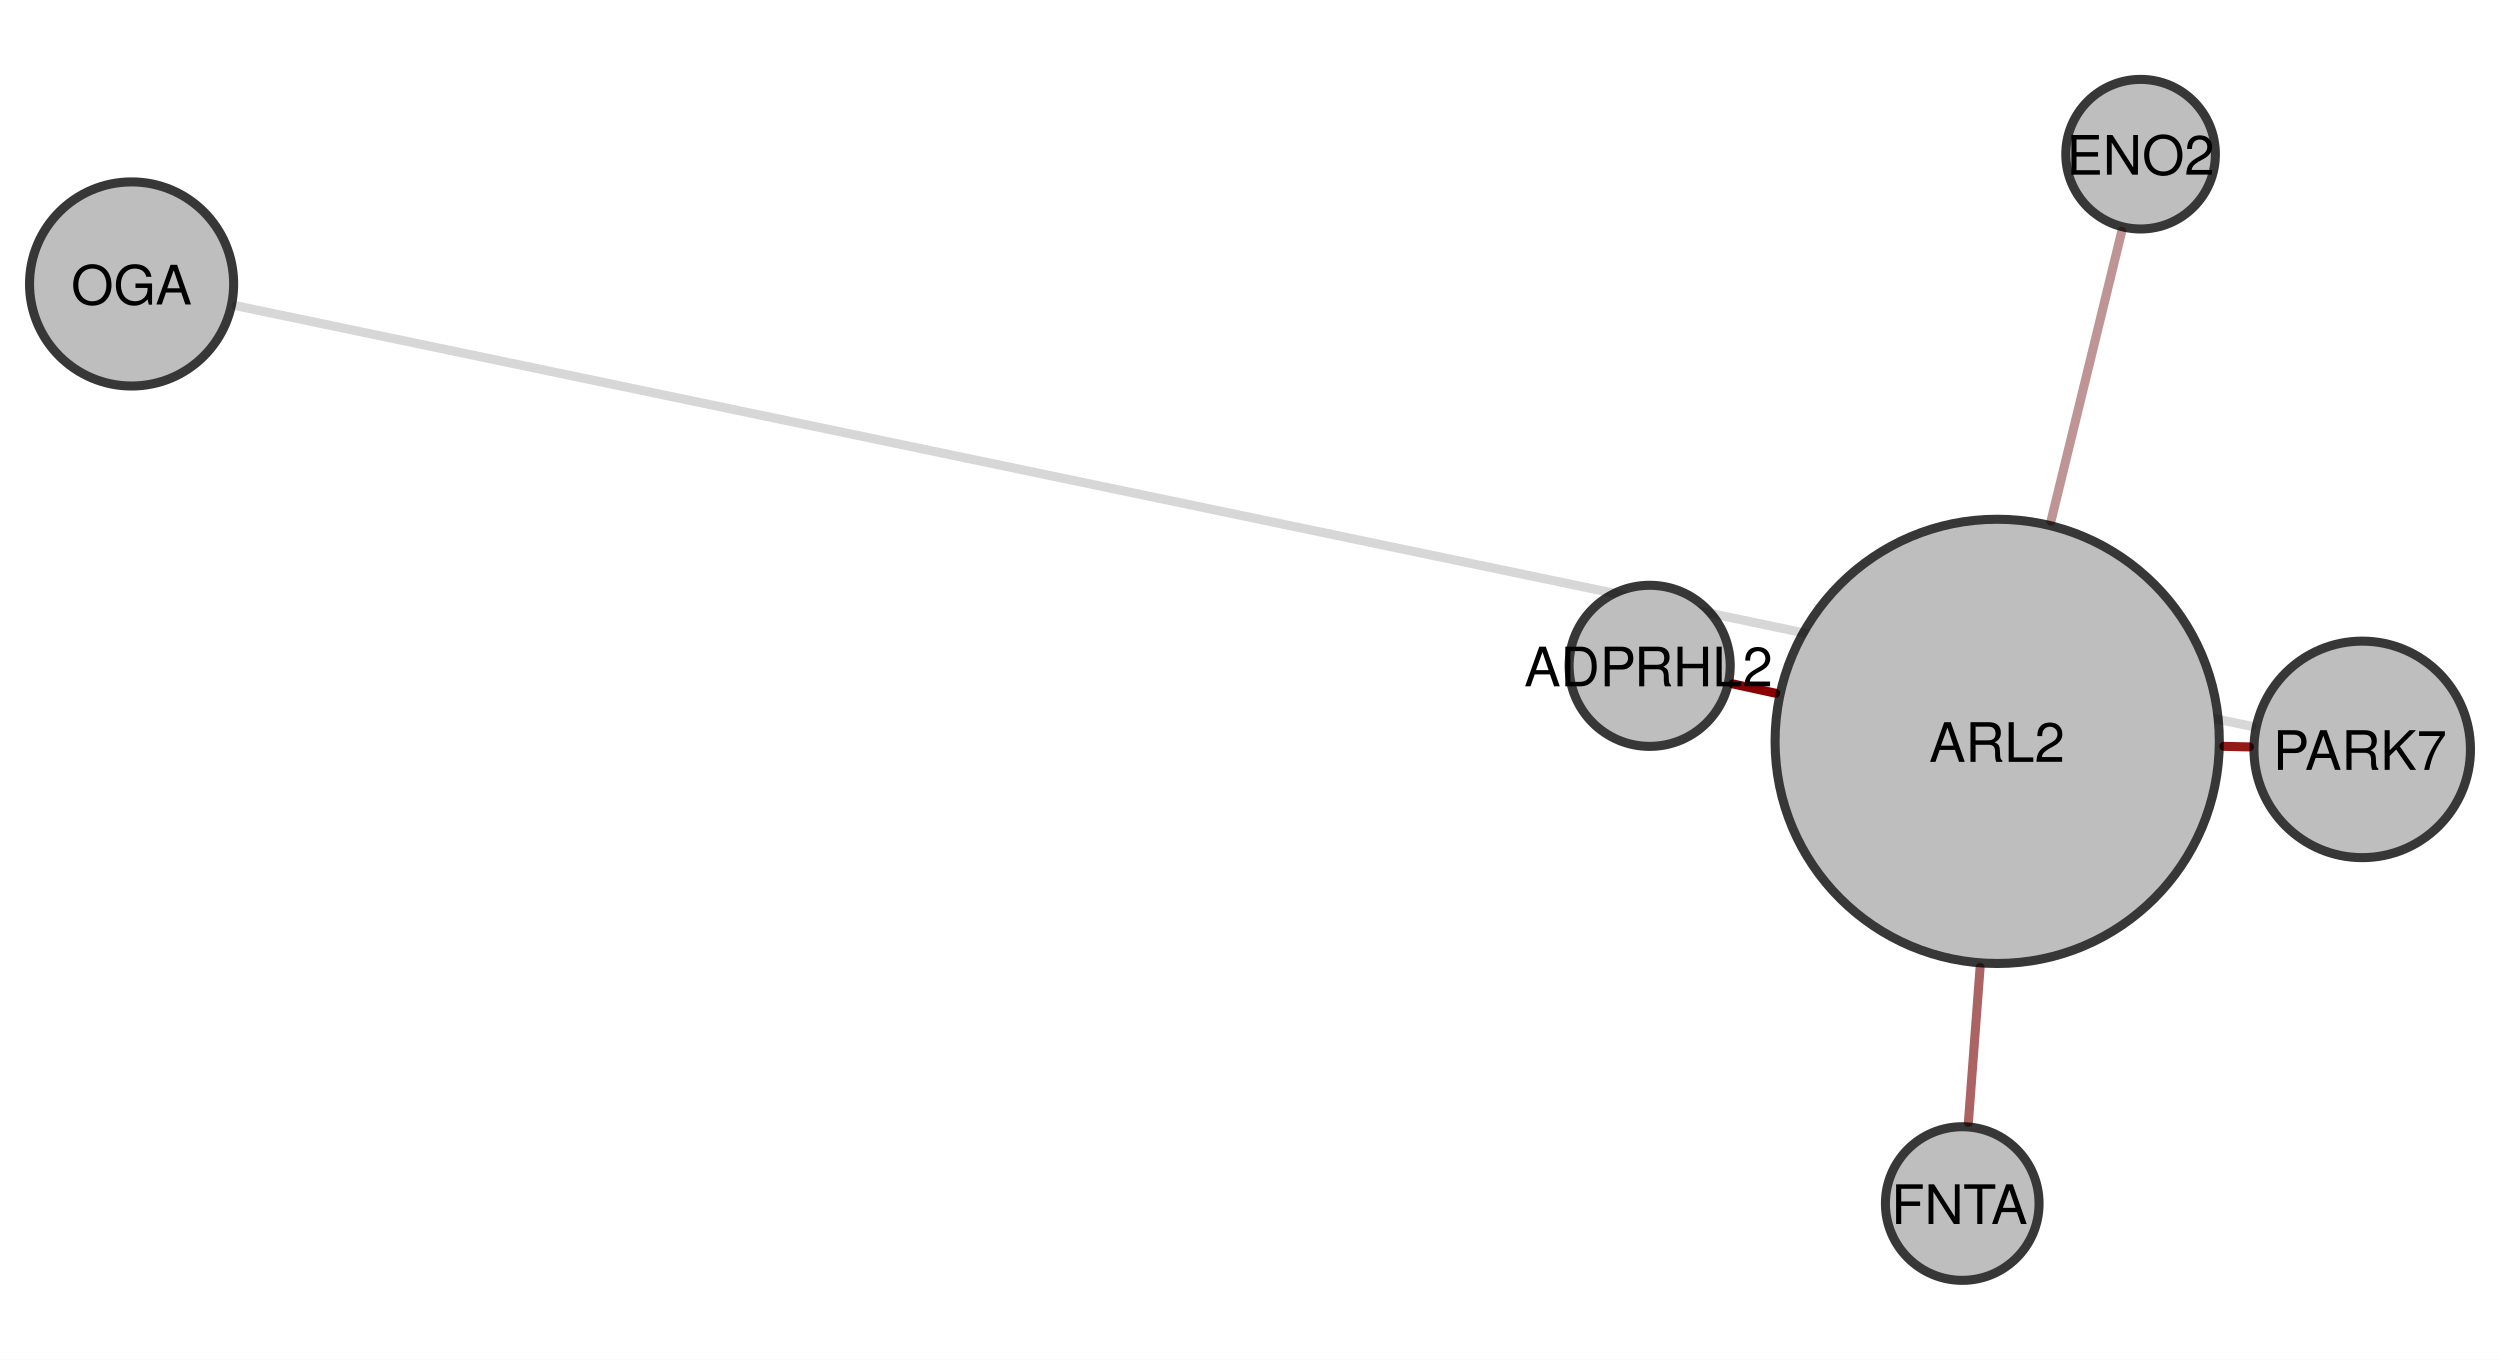
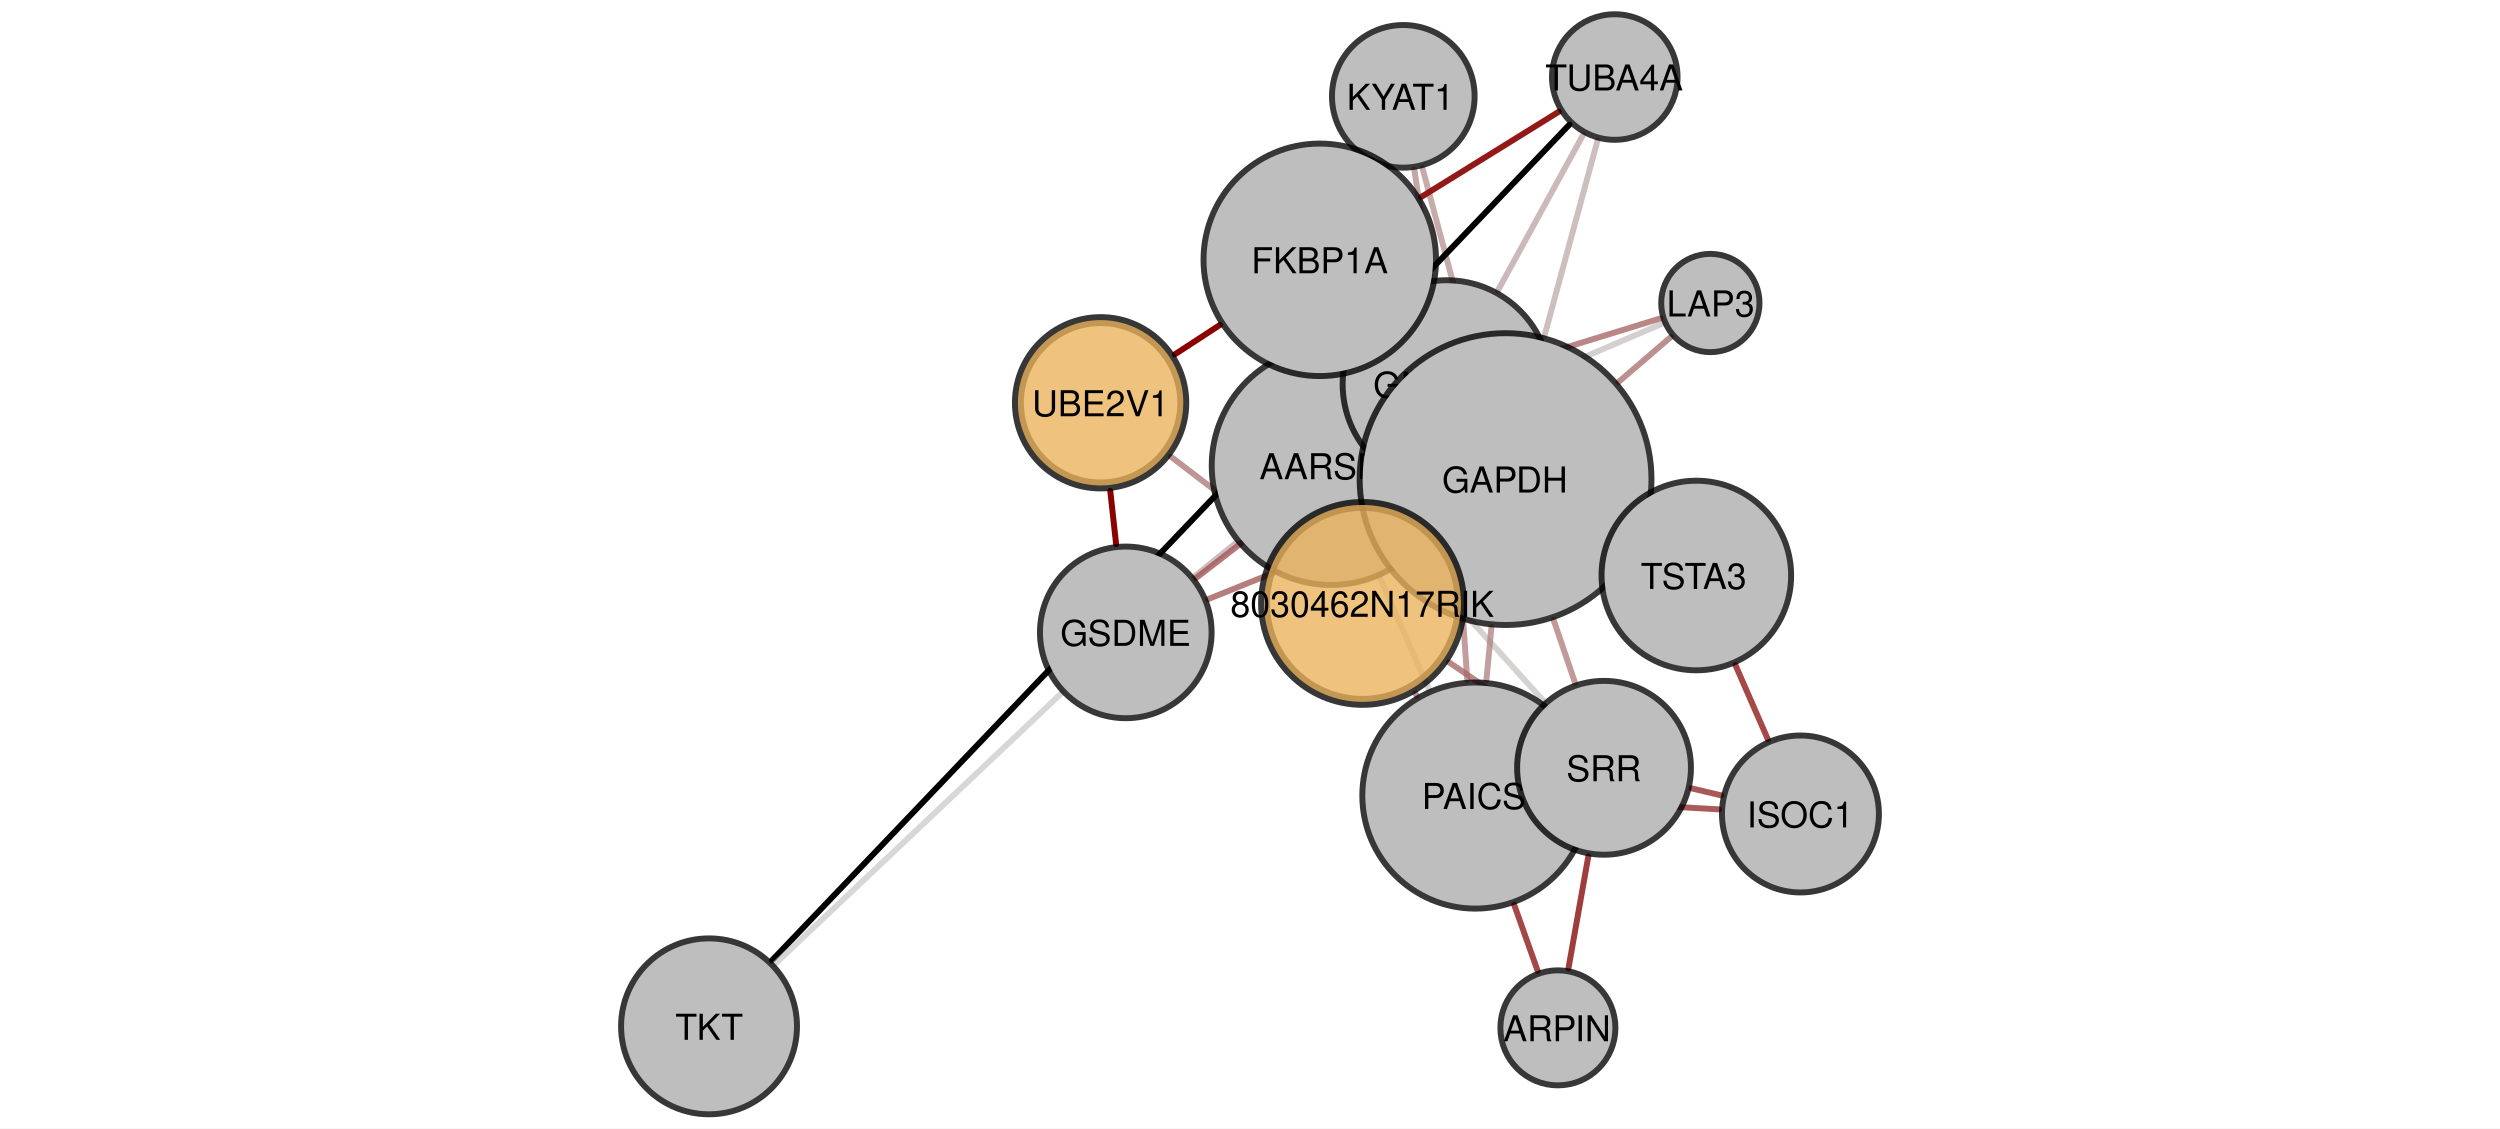
- <svg xmlns="http://www.w3.org/2000/svg" version="1.1" baseProfile="full" x="0px" y="0px" width="877px" height="477px" viewBox="0 0 877 477">
+ <svg xmlns="http://www.w3.org/2000/svg" version="1.1" baseProfile="full" x="0px" y="0px" width="1513px" height="683px" viewBox="0 0 1513 683">
  <g stroke-linejoin="miter" stroke-dashoffset="0" stroke-dasharray="none" stroke-width="1" stroke-miterlimit="10" stroke-linecap="square">
    <g fill-opacity="1" fill-rule="nonzero" stroke="none" fill="#ffffff">
-       <path d="M 0 0 L 877 0 L 877 477 L 0 477 L 0 0 z" />
-     </g>
-     <g transform="matrix(1.590248, 0, 0, 1.590248, 598.9041, 222.0719)">
+       <path d="M 0 0 L 1513 0 L 1513 683 L 0 683 L 0 0 z" />
+     </g>
+     <g transform="matrix(1.802098, 0, 0, 1.802098, 861.0218, 329.4879)">
+       <g stroke-linejoin="round" stroke-width="2" stroke-linecap="round" fill="none" stroke-opacity="0.761" stroke="#aa7373">
+         <path d="M -84.542 -29.466 L -48.052 -1.513" />
+       </g>
+     </g>
+     <g transform="matrix(1.802098, 0, 0, 1.802098, 861.0218, 329.4879)">
+       <g stroke-linejoin="round" stroke-width="2" stroke-linecap="round" fill="none" stroke-opacity="1" stroke="#8b0000">
+         <path d="M -83.241 -63.831 L -68.103 -73.706" />
+       </g>
+     </g>
+     <g transform="matrix(1.802098, 0, 0, 1.802098, 861.0218, 329.4879)">
+       <g stroke-linejoin="round" stroke-width="2" stroke-linecap="round" fill="none" stroke-opacity="1" stroke="#8b0000">
+         <path d="M -102.966 -0.103 L -104.927 -17.978" />
+       </g>
+     </g>
+     <g transform="matrix(1.802098, 0, 0, 1.802098, 861.0218, 329.4879)">
+       <g stroke-linejoin="round" stroke-width="2" stroke-linecap="round" fill="none" stroke-opacity="0.992" stroke="#8c0404">
+         <path d="M -17.866 -128.268 L -16.351 -131.234" />
+       </g>
+     </g>
+     <g transform="matrix(1.802098, 0, 0, 1.802098, 861.0218, 329.4879)">
+       <g stroke-linejoin="round" stroke-width="2" stroke-linecap="round" fill="none" stroke-opacity="0.714" stroke="#b08a8a">
+         <path d="M -0.077 -126.381 L 14.92 -70.247" />
+       </g>
+     </g>
+     <g transform="matrix(1.802098, 0, 0, 1.802098, 861.0218, 329.4879)">
+       <g stroke-linejoin="round" stroke-width="2" stroke-linecap="round" fill="none" stroke-opacity="0.725" stroke="#af8585">
+         <path d="M 2.681 -89.323 L -2.806 -125.813" />
+       </g>
+     </g>
+     <g transform="matrix(1.802098, 0, 0, 1.802098, 861.0218, 329.4879)">
+       <g stroke-linejoin="round" stroke-width="2" stroke-linecap="round" fill="none" stroke-opacity="0.639" stroke="#bab0b0">
+         <path d="M 8.465 -14.614 L 60.446 0.995" />
+       </g>
+     </g>
+     <g transform="matrix(1.802098, 0, 0, 1.802098, 861.0218, 329.4879)">
+       <g stroke-linejoin="round" stroke-width="2" stroke-linecap="round" fill="none" stroke-opacity="0.678" stroke="#b59c9c">
+         <path d="M -76.568 10.738 L -62.67 -0.549" />
+       </g>
+     </g>
+     <g transform="matrix(1.802098, 0, 0, 1.802098, 861.0218, 329.4879)">
+       <g stroke-linejoin="round" stroke-width="2" stroke-linecap="round" fill="none" stroke-opacity="0.624" stroke="#bcb7b7">
+         <path d="M 40.648 52.625 L -3.31 4.015" />
+       </g>
+     </g>
+     <g transform="matrix(1.802098, 0, 0, 1.802098, 861.0218, 329.4879)">
+       <g stroke-linejoin="round" stroke-width="2" stroke-linecap="round" fill="none" stroke-opacity="0.612" stroke="#bebcbc">
+         <path d="M 2.055 48.64 L -14.364 11.163" />
+       </g>
+     </g>
+     <g transform="matrix(1.802098, 0, 0, 1.802098, 861.0218, 329.4879)">
+       <g stroke-linejoin="round" stroke-width="2" stroke-linecap="round" fill="none" stroke-opacity="0.627" stroke="#bcb5b5">
+         <path d="M 80.517 -74.176 L 6.876 -42.586" />
+       </g>
+     </g>
+     <g transform="matrix(1.802098, 0, 0, 1.802098, 861.0218, 329.4879)">
+       <g stroke-linejoin="round" stroke-width="2" stroke-linecap="round" fill="none" stroke-opacity="0.788" stroke="#a76767">
+         <path d="M 42.337 -64.377 L 79.874 -75.928" />
+       </g>
+     </g>
+     <g transform="matrix(1.802098, 0, 0, 1.802098, 861.0218, 329.4879)">
+       <g stroke-linejoin="round" stroke-width="2" stroke-linecap="round" fill="none" stroke-opacity="0.682" stroke="#b49a9a">
+         <path d="M 25.265 -85.31 L 53.895 -137.596" />
+       </g>
+     </g>
+     <g transform="matrix(1.802098, 0, 0, 1.802098, 861.0218, 329.4879)">
+       <g stroke-linejoin="round" stroke-width="2" stroke-linecap="round" fill="none" stroke-opacity="0.769" stroke="#a97070">
+         <path d="M 36.523 -31.981 L 65.829 -9.53" />
+       </g>
+     </g>
+     <g transform="matrix(1.802098, 0, 0, 1.802098, 861.0218, 329.4879)">
+       <g stroke-linejoin="round" stroke-width="2" stroke-linecap="round" fill="none" stroke-opacity="0.82" stroke="#a35858">
+         <path d="M -76.13 11.291 L -20.378 -31.845" />
+       </g>
+     </g>
+     <g transform="matrix(1.802098, 0, 0, 1.802098, 861.0218, 329.4879)">
+       <g stroke-linejoin="round" stroke-width="2" stroke-linecap="round" fill="none" stroke-opacity="0.745" stroke="#ac7c7c">
+         <path d="M 14.971 45.46 L 10.528 -17.998" />
+       </g>
+     </g>
+     <g transform="matrix(1.802098, 0, 0, 1.802098, 861.0218, 329.4879)">
+       <g stroke-linejoin="round" stroke-width="2" stroke-linecap="round" fill="none" stroke-opacity="0.804" stroke="#a45e5e">
+         <path d="M -72.062 18.377 L -18.54 -3.227" />
+       </g>
+     </g>
+     <g transform="matrix(1.802098, 0, 0, 1.802098, 861.0218, 329.4879)">
+       <g stroke-linejoin="round" stroke-width="2" stroke-linecap="round" fill="none" stroke-opacity="0.749" stroke="#ac7979">
+         <path d="M 51.15 46.444 L 43.966 25.382" />
+       </g>
+     </g>
+     <g transform="matrix(1.802098, 0, 0, 1.802098, 861.0218, 329.4879)">
+       <g stroke-linejoin="round" stroke-width="2" stroke-linecap="round" fill="none" stroke-opacity="0.741" stroke="#ad7e7e">
+         <path d="M 21.391 45.54 L 23.079 27.833" />
+       </g>
+     </g>
+     <g transform="matrix(1.802098, 0, 0, 1.802098, 861.0218, 329.4879)">
+       <g stroke-linejoin="round" stroke-width="2" stroke-linecap="round" fill="none" stroke-opacity="0.773" stroke="#a96f6f">
+         <path d="M 83.33 -69.666 L 65.738 -54.539" />
+       </g>
+     </g>
+     <g transform="matrix(1.802098, 0, 0, 1.802098, 861.0218, 329.4879)">
+       <g stroke-linejoin="round" stroke-width="2" stroke-linecap="round" fill="none" stroke-opacity="0.671" stroke="#b6a0a0">
+         <path d="M 58.712 -135.655 L 40.931 -70.193" />
+       </g>
+     </g>
+     <g transform="matrix(1.802098, 0, 0, 1.802098, 861.0218, 329.4879)">
+       <g stroke-linejoin="round" stroke-width="2" stroke-linecap="round" fill="none" stroke-opacity="0.788" stroke="#a66666">
+         <path d="M -8.685 -65.033 L -4.497 -60.089" />
+       </g>
+     </g>
+     <g transform="matrix(1.802098, 0, 0, 1.802098, 861.0218, 329.4879)">
+       <g stroke-linejoin="round" stroke-width="2" stroke-linecap="round" fill="none" stroke-opacity="0.761" stroke="#aa7474">
+         <path d="M 62.589 -4.372 L 72.45 0.611" />
+       </g>
+     </g>
+     <g transform="matrix(1.802098, 0, 0, 1.802098, 861.0218, 329.4879)">
+       <g stroke-linejoin="round" stroke-width="2" stroke-linecap="round" fill="none" stroke-opacity="0.894" stroke="#993333">
+         <path d="M 115.914 65.455 L 105.032 40.531" />
+       </g>
+     </g>
+     <g transform="matrix(1.802098, 0, 0, 1.802098, 861.0218, 329.4879)">
+       <g stroke-linejoin="round" stroke-width="2" stroke-linecap="round" fill="none" stroke-opacity="0.8" stroke="#a56161">
+         <path d="M 14.724 16.888 L 59.173 13.173" />
+       </g>
+     </g>
+     <g transform="matrix(1.802098, 0, 0, 1.802098, 861.0218, 329.4879)">
+       <g stroke-linejoin="round" stroke-width="2" stroke-linecap="round" fill="none" stroke-opacity="0.965" stroke="#901212">
+         <path d="M 45.73 -145.334 L -0.534 -116.668" />
+       </g>
+     </g>
+     <g transform="matrix(1.802098, 0, 0, 1.802098, 861.0218, 329.4879)">
+       <g stroke-linejoin="round" stroke-width="2" stroke-linecap="round" fill="none" stroke-opacity="1" stroke="#000000">
+         <path d="M -218.592 139.747 L 49.257 -140.988" />
+       </g>
+     </g>
+     <g transform="matrix(1.802098, 0, 0, 1.802098, 861.0218, 329.4879)">
+       <g stroke-linejoin="round" stroke-width="2" stroke-linecap="round" fill="none" stroke-opacity="0.843" stroke="#9f4c4c">
+         <path d="M -24.544 -14.986 L -29.626 -55.848" />
+       </g>
+     </g>
+     <g transform="matrix(1.802098, 0, 0, 1.802098, 861.0218, 329.4879)">
      <g stroke-linejoin="round" stroke-width="2" stroke-linecap="round" fill="none" stroke-opacity="0.608" stroke="#bebebe">
-         <path d="M -324.563 -72.204 L 120.122 20.583" />
-       </g>
-     </g>
-     <g transform="matrix(1.590248, 0, 0, 1.590248, 598.9041, 222.0719)">
-       <g stroke-linejoin="round" stroke-width="2" stroke-linecap="round" fill="none" stroke-opacity="0.965" stroke="#901111">
-         <path d="M 113.949 24.994 L 119.604 25.118" />
-       </g>
-     </g>
-     <g transform="matrix(1.590248, 0, 0, 1.590248, 598.9041, 222.0719)">
-       <g stroke-linejoin="round" stroke-width="2" stroke-linecap="round" fill="none" stroke-opacity="0.851" stroke="#9e4848">
-         <path d="M 60.19 73.753 L 57.603 107.953" />
-       </g>
-     </g>
-     <g transform="matrix(1.590248, 0, 0, 1.590248, 598.9041, 222.0719)">
-       <g stroke-linejoin="round" stroke-width="2" stroke-linecap="round" fill="none" stroke-opacity="1" stroke="#8b0000">
-         <path d="M 15.102 13.276 L 5.641 11.219" />
-       </g>
-     </g>
-     <g transform="matrix(1.590248, 0, 0, 1.590248, 598.9041, 222.0719)">
-       <g stroke-linejoin="round" stroke-width="2" stroke-linecap="round" fill="none" stroke-opacity="0.765" stroke="#aa7373">
-         <path d="M 75.823 -24.678 L 91.441 -88.634" />
-       </g>
-     </g>
-     <g transform="matrix(1.590248, 0, 0, 1.590248, 598.9041, 222.0719)">
-       <g stroke-linejoin="round" stroke-width="4" stroke-linecap="round" fill="none" stroke-opacity="0.784" stroke="#000000">
-         <path d="M 167.361 25.665 C 167.361 38.302 157.116 48.547 144.479 48.547 C 131.842 48.547 121.598 38.302 121.598 25.665 C 121.598 13.028 131.842 2.783 144.479 2.783 C 157.116 2.783 167.361 13.028 167.361 25.665 z" />
-       </g>
-     </g>
-     <g transform="matrix(1.590248, 0, 0, 1.590248, 598.9041, 222.0719)">
-       <g fill-opacity="1" fill-rule="nonzero" stroke="none" fill="#bebebe">
-         <path d="M 167.361 25.665 C 167.361 38.302 157.116 48.547 144.479 48.547 C 131.842 48.547 121.598 38.302 121.598 25.665 C 121.598 13.028 131.842 2.783 144.479 2.783 C 157.116 2.783 167.361 13.028 167.361 25.665 z" />
-       </g>
-     </g>
-     <g transform="matrix(1.590248, 0, 0, 1.590248, 797.3726, 270.0695)">
-       <text fill-opacity="1" font-style="normal" font-family="Helvetica" font-weight="normal" stroke="none" fill="#000000" font-size="12" x="0" y="0">PARK7</text>
-     </g>
-     <g transform="matrix(1.590248, 0, 0, 1.590248, 598.9041, 222.0719)">
-       <g stroke-linejoin="round" stroke-width="4" stroke-linecap="round" fill="none" stroke-opacity="0.784" stroke="#000000">
-         <path d="M 72.196 125.849 C 72.196 134.656 65.056 141.795 56.249 141.795 C 47.442 141.795 40.303 134.656 40.303 125.849 C 40.303 117.041 47.442 109.902 56.249 109.902 C 65.056 109.902 72.196 117.041 72.196 125.849 z" />
-       </g>
-     </g>
-     <g transform="matrix(1.590248, 0, 0, 1.590248, 598.9041, 222.0719)">
-       <g fill-opacity="1" fill-rule="nonzero" stroke="none" fill="#bebebe">
-         <path d="M 72.196 125.849 C 72.196 134.656 65.056 141.795 56.249 141.795 C 47.442 141.795 40.303 134.656 40.303 125.849 C 40.303 117.041 47.442 109.902 56.249 109.902 C 65.056 109.902 72.196 117.041 72.196 125.849 z" />
-       </g>
-     </g>
-     <g transform="matrix(1.590248, 0, 0, 1.590248, 663.4431, 429.3865)">
-       <text fill-opacity="1" font-style="normal" font-family="Helvetica" font-weight="normal" stroke="none" fill="#000000" font-size="12" x="0" y="0">FNTA</text>
-     </g>
-     <g transform="matrix(1.590248, 0, 0, 1.590248, 598.9041, 222.0719)">
-       <g stroke-linejoin="round" stroke-width="4" stroke-linecap="round" fill="none" stroke-opacity="0.784" stroke="#000000">
-         <path d="M 4.069 7.233 C 4.069 16.494 -3.439 24.002 -12.701 24.002 C -21.962 24.002 -29.47 16.494 -29.47 7.233 C -29.47 -2.029 -21.962 -9.537 -12.701 -9.537 C -3.439 -9.537 4.069 -2.029 4.069 7.233 z" />
-       </g>
-     </g>
-     <g transform="matrix(1.590248, 0, 0, 1.590248, 598.9041, 222.0719)">
-       <g fill-opacity="1" fill-rule="nonzero" stroke="none" fill="#bebebe">
-         <path d="M 4.069 7.233 C 4.069 16.494 -3.439 24.002 -12.701 24.002 C -21.962 24.002 -29.47 16.494 -29.47 7.233 C -29.47 -2.029 -21.962 -9.537 -12.701 -9.537 C -3.439 -9.537 4.069 -2.029 4.069 7.233 z" />
-       </g>
-     </g>
-     <g transform="matrix(1.590248, 0, 0, 1.590248, 534.694, 240.7582)">
-       <text fill-opacity="1" font-style="normal" font-family="Helvetica" font-weight="normal" stroke="none" fill="#000000" font-size="12" x="0" y="0">ADPRHL2</text>
-     </g>
-     <g transform="matrix(1.590248, 0, 0, 1.590248, 598.9041, 222.0719)">
-       <g stroke-linejoin="round" stroke-width="4" stroke-linecap="round" fill="none" stroke-opacity="0.784" stroke="#000000">
-         <path d="M -326.068 -77.007 C -326.068 -65.125 -335.7 -55.493 -347.582 -55.493 C -359.463 -55.493 -369.096 -65.125 -369.096 -77.007 C -369.096 -88.889 -359.463 -98.521 -347.582 -98.521 C -335.7 -98.521 -326.068 -88.889 -326.068 -77.007 z" />
-       </g>
-     </g>
-     <g transform="matrix(1.590248, 0, 0, 1.590248, 598.9041, 222.0719)">
-       <g fill-opacity="1" fill-rule="nonzero" stroke="none" fill="#bebebe">
-         <path d="M -326.068 -77.007 C -326.068 -65.125 -335.7 -55.493 -347.582 -55.493 C -359.463 -55.493 -369.096 -65.125 -369.096 -77.007 C -369.096 -88.889 -359.463 -98.521 -347.582 -98.521 C -335.7 -98.521 -326.068 -88.889 -326.068 -77.007 z" />
-       </g>
-     </g>
-     <g transform="matrix(1.590248, 0, 0, 1.590248, 24.95566, 106.7956)">
-       <text fill-opacity="1" font-style="normal" font-family="Helvetica" font-weight="normal" stroke="none" fill="#000000" font-size="12" x="0" y="0">OGA</text>
-     </g>
-     <g transform="matrix(1.590248, 0, 0, 1.590248, 598.9041, 222.0719)">
-       <g stroke-linejoin="round" stroke-width="4" stroke-linecap="round" fill="none" stroke-opacity="0.784" stroke="#000000">
-         <path d="M 111.093 -105.634 C 111.093 -97.074 104.153 -90.134 95.593 -90.134 C 87.032 -90.134 80.093 -97.074 80.093 -105.634 C 80.093 -114.195 87.032 -121.134 95.593 -121.134 C 104.153 -121.134 111.093 -114.195 111.093 -105.634 z" />
-       </g>
-     </g>
-     <g transform="matrix(1.590248, 0, 0, 1.590248, 598.9041, 222.0719)">
-       <g fill-opacity="1" fill-rule="nonzero" stroke="none" fill="#bebebe">
-         <path d="M 111.093 -105.634 C 111.093 -97.074 104.153 -90.134 95.593 -90.134 C 87.032 -90.134 80.093 -97.074 80.093 -105.634 C 80.093 -114.195 87.032 -121.134 95.593 -121.134 C 104.153 -121.134 111.093 -114.195 111.093 -105.634 z" />
-       </g>
-     </g>
-     <g transform="matrix(1.590248, 0, 0, 1.590248, 724.9374, 61.27118)">
-       <text fill-opacity="1" font-style="normal" font-family="Helvetica" font-weight="normal" stroke="none" fill="#000000" font-size="12" x="0" y="0">ENO2</text>
-     </g>
-     <g transform="matrix(1.590248, 0, 0, 1.590248, 598.9041, 222.0719)">
-       <g stroke-linejoin="round" stroke-width="4" stroke-linecap="round" fill="none" stroke-opacity="0.784" stroke="#000000">
-         <path d="M 111.961 23.895 C 111.961 50.405 90.471 71.895 63.961 71.895 C 37.451 71.895 15.961 50.405 15.961 23.895 C 15.961 -2.615 37.451 -24.105 63.961 -24.105 C 90.471 -24.105 111.961 -2.615 111.961 23.895 z" />
-       </g>
-     </g>
-     <g transform="matrix(1.590248, 0, 0, 1.590248, 598.9041, 222.0719)">
-       <g fill-opacity="1" fill-rule="nonzero" stroke="none" fill="#bebebe">
-         <path d="M 111.961 23.895 C 111.961 50.405 90.471 71.895 63.961 71.895 C 37.451 71.895 15.961 50.405 15.961 23.895 C 15.961 -2.615 37.451 -24.105 63.961 -24.105 C 90.471 -24.105 111.961 -2.615 111.961 23.895 z" />
-       </g>
-     </g>
-     <g transform="matrix(1.590248, 0, 0, 1.590248, 676.7502, 267.2549)">
-       <text fill-opacity="1" font-style="normal" font-family="Helvetica" font-weight="normal" stroke="none" fill="#000000" font-size="12" x="0" y="0">ARL2</text>
+         <path d="M -121.384 50.022 L -217.481 140.864" />
+       </g>
+     </g>
+     <g transform="matrix(1.802098, 0, 0, 1.802098, 861.0218, 329.4879)">
+       <g stroke-linejoin="round" stroke-width="2" stroke-linecap="round" fill="none" stroke-opacity="0.788" stroke="#a76767">
+         <path d="M 35.94 58.03 L 8.769 39.537" />
+       </g>
+     </g>
+     <g transform="matrix(1.802098, 0, 0, 1.802098, 861.0218, 329.4879)">
+       <g stroke-linejoin="round" stroke-width="2" stroke-linecap="round" fill="none" stroke-opacity="0.773" stroke="#a96e6e">
+         <path d="M -2.048 50.734 L -2.455 50.04" />
+       </g>
+     </g>
+     <g transform="matrix(1.802098, 0, 0, 1.802098, 861.0218, 329.4879)">
+       <g stroke-linejoin="round" stroke-width="2" stroke-linecap="round" fill="none" stroke-opacity="0.898" stroke="#983232">
+         <path d="M 30.735 121.054 L 38.603 143.205" />
+       </g>
+     </g>
+     <g transform="matrix(1.802098, 0, 0, 1.802098, 861.0218, 329.4879)">
+       <g stroke-linejoin="round" stroke-width="2" stroke-linecap="round" fill="none" stroke-opacity="0.867" stroke="#9d4141">
+         <path d="M 56.598 86.538 L 99.55 88.973" />
+       </g>
+     </g>
+     <g transform="matrix(1.802098, 0, 0, 1.802098, 861.0218, 329.4879)">
+       <g stroke-linejoin="round" stroke-width="2" stroke-linecap="round" fill="none" stroke-opacity="0.871" stroke="#9c3f3f">
+         <path d="M 90.28 81.923 L 100.232 84.262" />
+       </g>
+     </g>
+     <g transform="matrix(1.802098, 0, 0, 1.802098, 861.0218, 329.4879)">
+       <g stroke-linejoin="round" stroke-width="2" stroke-linecap="round" fill="none" stroke-opacity="0.914" stroke="#962a2a">
+         <path d="M 55.622 104.737 L 48.95 142.346" />
+       </g>
+     </g>
+     <g transform="matrix(1.802098, 0, 0, 1.802098, 861.0218, 329.4879)">
+       <g stroke-linejoin="round" stroke-width="4" stroke-linecap="round" fill="none" stroke-opacity="0.784" stroke="#000000">
+         <path d="M -80.406 -47.568 C -80.406 -32.232 -92.838 -19.8 -108.174 -19.8 C -123.51 -19.8 -135.942 -32.232 -135.942 -47.568 C -135.942 -62.904 -123.51 -75.336 -108.174 -75.336 C -92.838 -75.336 -80.406 -62.904 -80.406 -47.568 z" />
+       </g>
+     </g>
+     <g transform="matrix(1.802098, 0, 0, 1.802098, 861.0218, 329.4879)">
+       <g fill-opacity="0.784" fill-rule="nonzero" stroke="none" fill="#eab35b">
+         <path d="M -80.406 -47.568 C -80.406 -32.232 -92.838 -19.8 -108.174 -19.8 C -123.51 -19.8 -135.942 -32.232 -135.942 -47.568 C -135.942 -62.904 -123.51 -75.336 -108.174 -75.336 C -92.838 -75.336 -80.406 -62.904 -80.406 -47.568 z" />
+       </g>
+     </g>
+     <g transform="matrix(1.802098, 0, 0, 1.802098, 624.6106, 251.9065)">
+       <text fill-opacity="1" font-style="normal" font-family="Helvetica" font-weight="normal" stroke="none" fill="#000000" font-size="12" x="0" y="0">UBE2V1</text>
+     </g>
+     <g transform="matrix(1.802098, 0, 0, 1.802098, 861.0218, 329.4879)">
+       <g stroke-linejoin="round" stroke-width="4" stroke-linecap="round" fill="none" stroke-opacity="0.784" stroke="#000000">
+         <path d="M 16.431 -150.483 C 16.431 -137.81 6.158 -127.536 -6.515 -127.536 C -19.188 -127.536 -29.462 -137.81 -29.462 -150.483 C -29.462 -163.156 -19.188 -173.429 -6.515 -173.429 C 6.158 -173.429 16.431 -163.156 16.431 -150.483 z" />
+       </g>
+     </g>
+     <g transform="matrix(1.802098, 0, 0, 1.802098, 861.0218, 329.4879)">
+       <g fill-opacity="1" fill-rule="nonzero" stroke="none" fill="#bebebe">
+         <path d="M 16.431 -150.483 C 16.431 -137.81 6.158 -127.536 -6.515 -127.536 C -19.188 -127.536 -29.462 -137.81 -29.462 -150.483 C -29.462 -163.156 -19.188 -173.429 -6.515 -173.429 C 6.158 -173.429 16.431 -163.156 16.431 -150.483 z" />
+       </g>
+     </g>
+     <g transform="matrix(1.802098, 0, 0, 1.802098, 815.0264, 66.44472)">
+       <text fill-opacity="1" font-style="normal" font-family="Helvetica" font-weight="normal" stroke="none" fill="#000000" font-size="12" x="0" y="0">KYAT1</text>
+     </g>
+     <g transform="matrix(1.802098, 0, 0, 1.802098, 861.0218, 329.4879)">
+       <g stroke-linejoin="round" stroke-width="4" stroke-linecap="round" fill="none" stroke-opacity="0.784" stroke="#000000">
+         <path d="M 8.198 -26.413 C 8.198 -4.86 -9.274 12.611 -30.826 12.611 C -52.378 12.611 -69.85 -4.86 -69.85 -26.413 C -69.85 -47.965 -52.378 -65.437 -30.826 -65.437 C -9.274 -65.437 8.198 -47.965 8.198 -26.413 z" />
+       </g>
+     </g>
+     <g transform="matrix(1.802098, 0, 0, 1.802098, 861.0218, 329.4879)">
+       <g fill-opacity="1" fill-rule="nonzero" stroke="none" fill="#bebebe">
+         <path d="M 8.198 -26.413 C 8.198 -4.86 -9.274 12.611 -30.826 12.611 C -52.378 12.611 -69.85 -4.86 -69.85 -26.413 C -69.85 -47.965 -52.378 -65.437 -30.826 -65.437 C -9.274 -65.437 8.198 -47.965 8.198 -26.413 z" />
+       </g>
+     </g>
+     <g transform="matrix(1.802098, 0, 0, 1.802098, 762.2044, 290.0306)">
+       <text fill-opacity="1" font-style="normal" font-family="Helvetica" font-weight="normal" stroke="none" fill="#000000" font-size="12" x="0" y="0">AARSD1</text>
+     </g>
+     <g transform="matrix(1.802098, 0, 0, 1.802098, 861.0218, 329.4879)">
+       <g stroke-linejoin="round" stroke-width="4" stroke-linecap="round" fill="none" stroke-opacity="0.784" stroke="#000000">
+         <path d="M 41.926 -53.816 C 41.926 -35.091 26.746 -19.911 8.02 -19.911 C -10.705 -19.911 -25.885 -35.091 -25.885 -53.816 C -25.885 -72.542 -10.705 -87.722 8.02 -87.722 C 26.746 -87.722 41.926 -72.542 41.926 -53.816 z" />
+       </g>
+     </g>
+     <g transform="matrix(1.802098, 0, 0, 1.802098, 861.0218, 329.4879)">
+       <g fill-opacity="1" fill-rule="nonzero" stroke="none" fill="#bebebe">
+         <path d="M 41.926 -53.816 C 41.926 -35.091 26.746 -19.911 8.02 -19.911 C -10.705 -19.911 -25.885 -35.091 -25.885 -53.816 C -25.885 -72.542 -10.705 -87.722 8.02 -87.722 C 26.746 -87.722 41.926 -72.542 41.926 -53.816 z" />
+       </g>
+     </g>
+     <g transform="matrix(1.802098, 0, 0, 1.802098, 831.01, 240.6468)">
+       <text fill-opacity="1" font-style="normal" font-family="Helvetica" font-weight="normal" stroke="none" fill="#000000" font-size="12" x="0" y="0">GNPDA2</text>
+     </g>
+     <g transform="matrix(1.802098, 0, 0, 1.802098, 861.0218, 329.4879)">
+       <g stroke-linejoin="round" stroke-width="4" stroke-linecap="round" fill="none" stroke-opacity="0.784" stroke="#000000">
+         <path d="M 75.825 -21.942 C 75.825 4.568 54.335 26.058 27.825 26.058 C 1.315 26.058 -20.175 4.568 -20.175 -21.942 C -20.175 -48.451 1.315 -69.942 27.825 -69.942 C 54.335 -69.942 75.825 -48.451 75.825 -21.942 z" />
+       </g>
+     </g>
+     <g transform="matrix(1.802098, 0, 0, 1.802098, 861.0218, 329.4879)">
+       <g fill-opacity="1" fill-rule="nonzero" stroke="none" fill="#bebebe">
+         <path d="M 75.825 -21.942 C 75.825 4.568 54.335 26.058 27.825 26.058 C 1.315 26.058 -20.175 4.568 -20.175 -21.942 C -20.175 -48.451 1.315 -69.942 27.825 -69.942 C 54.335 -69.942 75.825 -48.451 75.825 -21.942 z" />
+       </g>
+     </g>
+     <g transform="matrix(1.802098, 0, 0, 1.802098, 872.7143, 298.0882)">
+       <text fill-opacity="1" font-style="normal" font-family="Helvetica" font-weight="normal" stroke="none" fill="#000000" font-size="12" x="0" y="0">GAPDH</text>
+     </g>
+     <g transform="matrix(1.802098, 0, 0, 1.802098, 861.0218, 329.4879)">
+       <g stroke-linejoin="round" stroke-width="4" stroke-linecap="round" fill="none" stroke-opacity="0.784" stroke="#000000">
+         <path d="M 122.73 10.438 C 122.73 27.468 108.924 41.274 91.895 41.274 C 74.865 41.274 61.059 27.468 61.059 10.438 C 61.059 -6.592 74.865 -20.397 91.895 -20.397 C 108.924 -20.397 122.73 -6.592 122.73 10.438 z" />
+       </g>
+     </g>
+     <g transform="matrix(1.802098, 0, 0, 1.802098, 861.0218, 329.4879)">
+       <g fill-opacity="1" fill-rule="nonzero" stroke="none" fill="#bebebe">
+         <path d="M 122.73 10.438 C 122.73 27.468 108.924 41.274 91.895 41.274 C 74.865 41.274 61.059 27.468 61.059 10.438 C 61.059 -6.592 74.865 -20.397 91.895 -20.397 C 108.924 -20.397 122.73 -6.592 122.73 10.438 z" />
+       </g>
+     </g>
+     <g transform="matrix(1.802098, 0, 0, 1.802098, 992.978, 356.4397)">
+       <text fill-opacity="1" font-style="normal" font-family="Helvetica" font-weight="normal" stroke="none" fill="#000000" font-size="12" x="0" y="0">TSTA3</text>
+     </g>
+     <g transform="matrix(1.802098, 0, 0, 1.802098, 861.0218, 329.4879)">
+       <g stroke-linejoin="round" stroke-width="4" stroke-linecap="round" fill="none" stroke-opacity="0.784" stroke="#000000">
+         <path d="M 112.1 -81.075 C 112.1 -72.515 105.16 -65.575 96.6 -65.575 C 88.039 -65.575 81.1 -72.515 81.1 -81.075 C 81.1 -89.635 88.039 -96.575 96.6 -96.575 C 105.16 -96.575 112.1 -89.635 112.1 -81.075 z" />
+       </g>
+     </g>
+     <g transform="matrix(1.802098, 0, 0, 1.802098, 861.0218, 329.4879)">
+       <g fill-opacity="1" fill-rule="nonzero" stroke="none" fill="#bebebe">
+         <path d="M 112.1 -81.075 C 112.1 -72.515 105.16 -65.575 96.6 -65.575 C 88.039 -65.575 81.1 -72.515 81.1 -81.075 C 81.1 -89.635 88.039 -96.575 96.6 -96.575 C 105.16 -96.575 112.1 -89.635 112.1 -81.075 z" />
+       </g>
+     </g>
+     <g transform="matrix(1.802098, 0, 0, 1.802098, 1008.653, 191.5241)">
+       <text fill-opacity="1" font-style="normal" font-family="Helvetica" font-weight="normal" stroke="none" fill="#000000" font-size="12" x="0" y="0">LAP3</text>
+     </g>
+     <g transform="matrix(1.802098, 0, 0, 1.802098, 861.0218, 329.4879)">
+       <g stroke-linejoin="round" stroke-width="4" stroke-linecap="round" fill="none" stroke-opacity="0.784" stroke="#000000">
+         <path d="M 84.582 -156.964 C 84.582 -145.874 75.591 -136.883 64.5 -136.883 C 53.41 -136.883 44.419 -145.874 44.419 -156.964 C 44.419 -168.055 53.41 -177.046 64.5 -177.046 C 75.591 -177.046 84.582 -168.055 84.582 -156.964 z" />
+       </g>
+     </g>
+     <g transform="matrix(1.802098, 0, 0, 1.802098, 861.0218, 329.4879)">
+       <g fill-opacity="1" fill-rule="nonzero" stroke="none" fill="#bebebe">
+         <path d="M 84.582 -156.964 C 84.582 -145.874 75.591 -136.883 64.5 -136.883 C 53.41 -136.883 44.419 -145.874 44.419 -156.964 C 44.419 -168.055 53.41 -177.046 64.5 -177.046 C 75.591 -177.046 84.582 -168.055 84.582 -156.964 z" />
+       </g>
+     </g>
+     <g transform="matrix(1.802098, 0, 0, 1.802098, 935.1951, 54.76397)">
+       <text fill-opacity="1" font-style="normal" font-family="Helvetica" font-weight="normal" stroke="none" fill="#000000" font-size="12" x="0" y="0">TUBA4A</text>
+     </g>
+     <g transform="matrix(1.802098, 0, 0, 1.802098, 861.0218, 329.4879)">
+       <g stroke-linejoin="round" stroke-width="4" stroke-linecap="round" fill="none" stroke-opacity="0.784" stroke="#000000">
+         <path d="M 3.47 -95.58 C 3.47 -74.572 -13.56 -57.542 -34.568 -57.542 C -55.576 -57.542 -72.606 -74.572 -72.606 -95.58 C -72.606 -116.588 -55.576 -133.618 -34.568 -133.618 C -13.56 -133.618 3.47 -116.588 3.47 -95.58 z" />
+       </g>
+     </g>
+     <g transform="matrix(1.802098, 0, 0, 1.802098, 861.0218, 329.4879)">
+       <g fill-opacity="1" fill-rule="nonzero" stroke="none" fill="#bebebe">
+         <path d="M 3.47 -95.58 C 3.47 -74.572 -13.56 -57.542 -34.568 -57.542 C -55.576 -57.542 -72.606 -74.572 -72.606 -95.58 C -72.606 -116.588 -55.576 -133.618 -34.568 -133.618 C -13.56 -133.618 3.47 -116.588 3.47 -95.58 z" />
+       </g>
+     </g>
+     <g transform="matrix(1.802098, 0, 0, 1.802098, 757.2608, 165.3843)">
+       <text fill-opacity="1" font-style="normal" font-family="Helvetica" font-weight="normal" stroke="none" fill="#000000" font-size="12" x="0" y="0">FKBP1A</text>
+     </g>
+     <g transform="matrix(1.802098, 0, 0, 1.802098, 861.0218, 329.4879)">
+       <g stroke-linejoin="round" stroke-width="4" stroke-linecap="round" fill="none" stroke-opacity="0.784" stroke="#000000">
+         <path d="M -211.136 161.841 C -211.136 177.601 -223.912 190.377 -239.672 190.377 C -255.432 190.377 -268.208 177.601 -268.208 161.841 C -268.208 146.08 -255.432 133.304 -239.672 133.304 C -223.912 133.304 -211.136 146.08 -211.136 161.841 z" />
+       </g>
+     </g>
+     <g transform="matrix(1.802098, 0, 0, 1.802098, 861.0218, 329.4879)">
+       <g fill-opacity="1" fill-rule="nonzero" stroke="none" fill="#bebebe">
+         <path d="M -211.136 161.841 C -211.136 177.601 -223.912 190.377 -239.672 190.377 C -255.432 190.377 -268.208 177.601 -268.208 161.841 C -268.208 146.08 -255.432 133.304 -239.672 133.304 C -223.912 133.304 -211.136 146.08 -211.136 161.841 z" />
+       </g>
+     </g>
+     <g transform="matrix(1.802098, 0, 0, 1.802098, 408.6882, 629.2817)">
+       <text fill-opacity="1" font-style="normal" font-family="Helvetica" font-weight="normal" stroke="none" fill="#000000" font-size="12" x="0" y="0">TKT</text>
+     </g>
+     <g transform="matrix(1.802098, 0, 0, 1.802098, 861.0218, 329.4879)">
+       <g stroke-linejoin="round" stroke-width="4" stroke-linecap="round" fill="none" stroke-opacity="0.784" stroke="#000000">
+         <path d="M 12.846 19.809 C 12.846 38.069 -1.957 52.872 -20.217 52.872 C -38.477 52.872 -53.28 38.069 -53.28 19.809 C -53.28 1.548 -38.477 -13.254 -20.217 -13.254 C -1.957 -13.254 12.846 1.548 12.846 19.809 z" />
+       </g>
+     </g>
+     <g transform="matrix(1.802098, 0, 0, 1.802098, 861.0218, 329.4879)">
+       <g fill-opacity="0.784" fill-rule="nonzero" stroke="none" fill="#eab35b">
+         <path d="M 12.846 19.809 C 12.846 38.069 -1.957 52.872 -20.217 52.872 C -38.477 52.872 -53.28 38.069 -53.28 19.809 C -53.28 1.548 -38.477 -13.254 -20.217 -13.254 C -1.957 -13.254 12.846 1.548 12.846 19.809 z" />
+       </g>
+     </g>
+     <g transform="matrix(1.802098, 0, 0, 1.802098, 744.6353, 373.3261)">
+       <text fill-opacity="1" font-style="normal" font-family="Helvetica" font-weight="normal" stroke="none" fill="#000000" font-size="12" x="0" y="0">8030462N17RIK</text>
+     </g>
+     <g transform="matrix(1.802098, 0, 0, 1.802098, 861.0218, 329.4879)">
+       <g stroke-linejoin="round" stroke-width="4" stroke-linecap="round" fill="none" stroke-opacity="0.784" stroke="#000000">
+         <path d="M 54.661 84.333 C 54.661 104.75 38.109 121.301 17.692 121.301 C -2.725 121.301 -19.276 104.75 -19.276 84.333 C -19.276 63.916 -2.725 47.364 17.692 47.364 C 38.109 47.364 54.661 63.916 54.661 84.333 z" />
+       </g>
+     </g>
+     <g transform="matrix(1.802098, 0, 0, 1.802098, 861.0218, 329.4879)">
+       <g fill-opacity="1" fill-rule="nonzero" stroke="none" fill="#bebebe">
+         <path d="M 54.661 84.333 C 54.661 104.75 38.109 121.301 17.692 121.301 C -2.725 121.301 -19.276 104.75 -19.276 84.333 C -19.276 63.916 -2.725 47.364 17.692 47.364 C 38.109 47.364 54.661 63.916 54.661 84.333 z" />
+       </g>
+     </g>
+     <g transform="matrix(1.802098, 0, 0, 1.802098, 860.4568, 489.6052)">
+       <text fill-opacity="1" font-style="normal" font-family="Helvetica" font-weight="normal" stroke="none" fill="#000000" font-size="12" x="0" y="0">PAICS</text>
+     </g>
+     <g transform="matrix(1.802098, 0, 0, 1.802098, 861.0218, 329.4879)">
+       <g stroke-linejoin="round" stroke-width="4" stroke-linecap="round" fill="none" stroke-opacity="0.784" stroke="#000000">
+         <path d="M -71.895 29.538 C -71.895 44.902 -84.35 57.357 -99.714 57.357 C -115.078 57.357 -127.533 44.902 -127.533 29.538 C -127.533 14.174 -115.078 1.719 -99.714 1.719 C -84.35 1.719 -71.895 14.174 -71.895 29.538 z" />
+       </g>
+     </g>
+     <g transform="matrix(1.802098, 0, 0, 1.802098, 861.0218, 329.4879)">
+       <g fill-opacity="1" fill-rule="nonzero" stroke="none" fill="#bebebe">
+         <path d="M -71.895 29.538 C -71.895 44.902 -84.35 57.357 -99.714 57.357 C -115.078 57.357 -127.533 44.902 -127.533 29.538 C -127.533 14.174 -115.078 1.719 -99.714 1.719 C -84.35 1.719 -71.895 14.174 -71.895 29.538 z" />
+       </g>
+     </g>
+     <g transform="matrix(1.802098, 0, 0, 1.802098, 641.6776, 390.8594)">
+       <text fill-opacity="1" font-style="normal" font-family="Helvetica" font-weight="normal" stroke="none" fill="#000000" font-size="12" x="0" y="0">GSDME</text>
+     </g>
+     <g transform="matrix(1.802098, 0, 0, 1.802098, 861.0218, 329.4879)">
+       <g stroke-linejoin="round" stroke-width="4" stroke-linecap="round" fill="none" stroke-opacity="0.784" stroke="#000000">
+         <path d="M 152.208 90.521 C 152.208 104.522 140.858 115.872 126.857 115.872 C 112.856 115.872 101.506 104.522 101.506 90.521 C 101.506 76.52 112.856 65.17 126.857 65.17 C 140.858 65.17 152.208 76.52 152.208 90.521 z" />
+       </g>
+     </g>
+     <g transform="matrix(1.802098, 0, 0, 1.802098, 861.0218, 329.4879)">
+       <g fill-opacity="1" fill-rule="nonzero" stroke="none" fill="#bebebe">
+         <path d="M 152.208 90.521 C 152.208 104.522 140.858 115.872 126.857 115.872 C 112.856 115.872 101.506 104.522 101.506 90.521 C 101.506 76.52 112.856 65.17 126.857 65.17 C 140.858 65.17 152.208 76.52 152.208 90.521 z" />
+       </g>
+     </g>
+     <g transform="matrix(1.802098, 0, 0, 1.802098, 1057.182, 500.7575)">
+       <text fill-opacity="1" font-style="normal" font-family="Helvetica" font-weight="normal" stroke="none" fill="#000000" font-size="12" x="0" y="0">ISOC1</text>
+     </g>
+     <g transform="matrix(1.802098, 0, 0, 1.802098, 861.0218, 329.4879)">
+       <g stroke-linejoin="round" stroke-width="4" stroke-linecap="round" fill="none" stroke-opacity="0.784" stroke="#000000">
+         <path d="M 63.715 162.346 C 63.715 172.46 55.516 180.659 45.402 180.659 C 35.288 180.659 27.09 172.46 27.09 162.346 C 27.09 152.233 35.288 144.034 45.402 144.034 C 55.516 144.034 63.715 152.233 63.715 162.346 z" />
+       </g>
+     </g>
+     <g transform="matrix(1.802098, 0, 0, 1.802098, 861.0218, 329.4879)">
+       <g fill-opacity="1" fill-rule="nonzero" stroke="none" fill="#bebebe">
+         <path d="M 63.715 162.346 C 63.715 172.46 55.516 180.659 45.402 180.659 C 35.288 180.659 27.09 172.46 27.09 162.346 C 27.09 152.233 35.288 144.034 45.402 144.034 C 55.516 144.034 63.715 152.233 63.715 162.346 z" />
+       </g>
+     </g>
+     <g transform="matrix(1.802098, 0, 0, 1.802098, 909.7963, 630.1932)">
+       <text fill-opacity="1" font-style="normal" font-family="Helvetica" font-weight="normal" stroke="none" fill="#000000" font-size="12" x="0" y="0">ARPIN</text>
+     </g>
+     <g transform="matrix(1.802098, 0, 0, 1.802098, 861.0218, 329.4879)">
+       <g stroke-linejoin="round" stroke-width="4" stroke-linecap="round" fill="none" stroke-opacity="0.784" stroke="#000000">
+         <path d="M 89.081 75.014 C 89.081 90.581 76.462 103.201 60.895 103.201 C 45.328 103.201 32.708 90.581 32.708 75.014 C 32.708 59.447 45.328 46.828 60.895 46.828 C 76.462 46.828 89.081 59.447 89.081 75.014 z" />
+       </g>
+     </g>
+     <g transform="matrix(1.802098, 0, 0, 1.802098, 861.0218, 329.4879)">
+       <g fill-opacity="1" fill-rule="nonzero" stroke="none" fill="#bebebe">
+         <path d="M 89.081 75.014 C 89.081 90.581 76.462 103.201 60.895 103.201 C 45.328 103.201 32.708 90.581 32.708 75.014 C 32.708 59.447 45.328 46.828 60.895 46.828 C 76.462 46.828 89.081 59.447 89.081 75.014 z" />
+       </g>
+     </g>
+     <g transform="matrix(1.802098, 0, 0, 1.802098, 947.9309, 472.8124)">
+       <text fill-opacity="1" font-style="normal" font-family="Helvetica" font-weight="normal" stroke="none" fill="#000000" font-size="12" x="0" y="0">SRR</text>
    </g>
  </g>
</svg>
